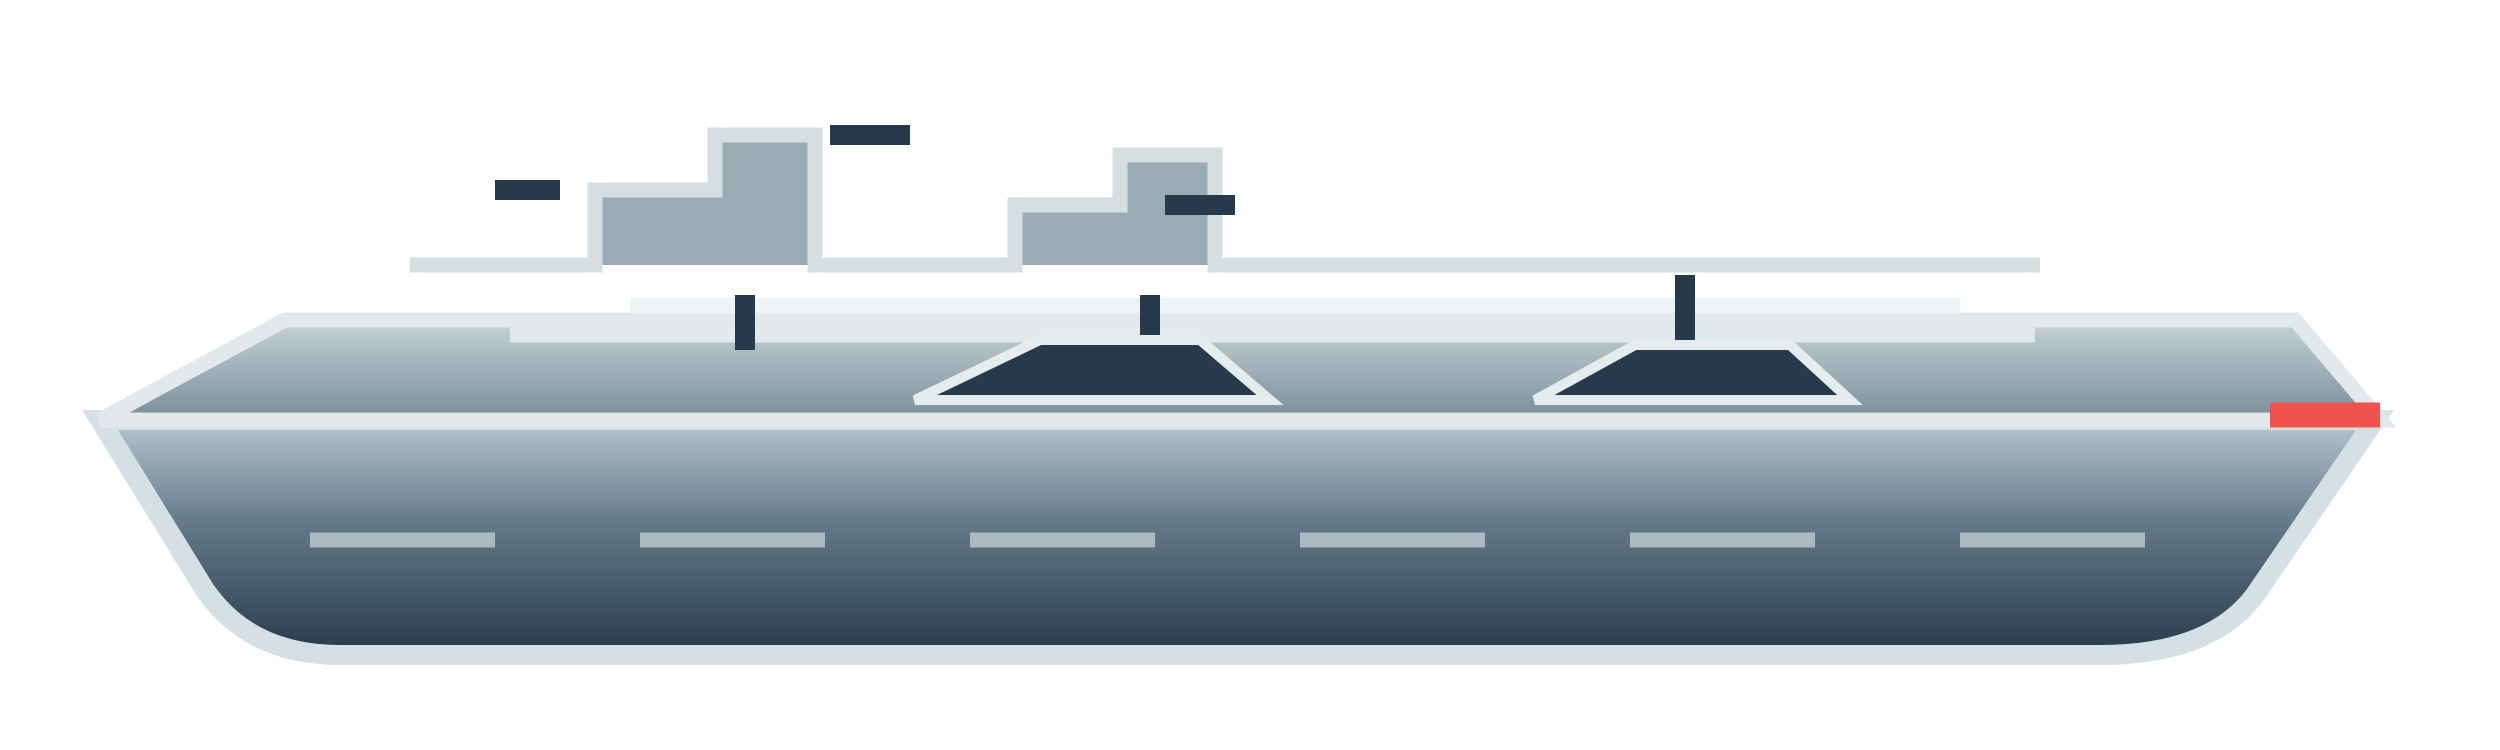
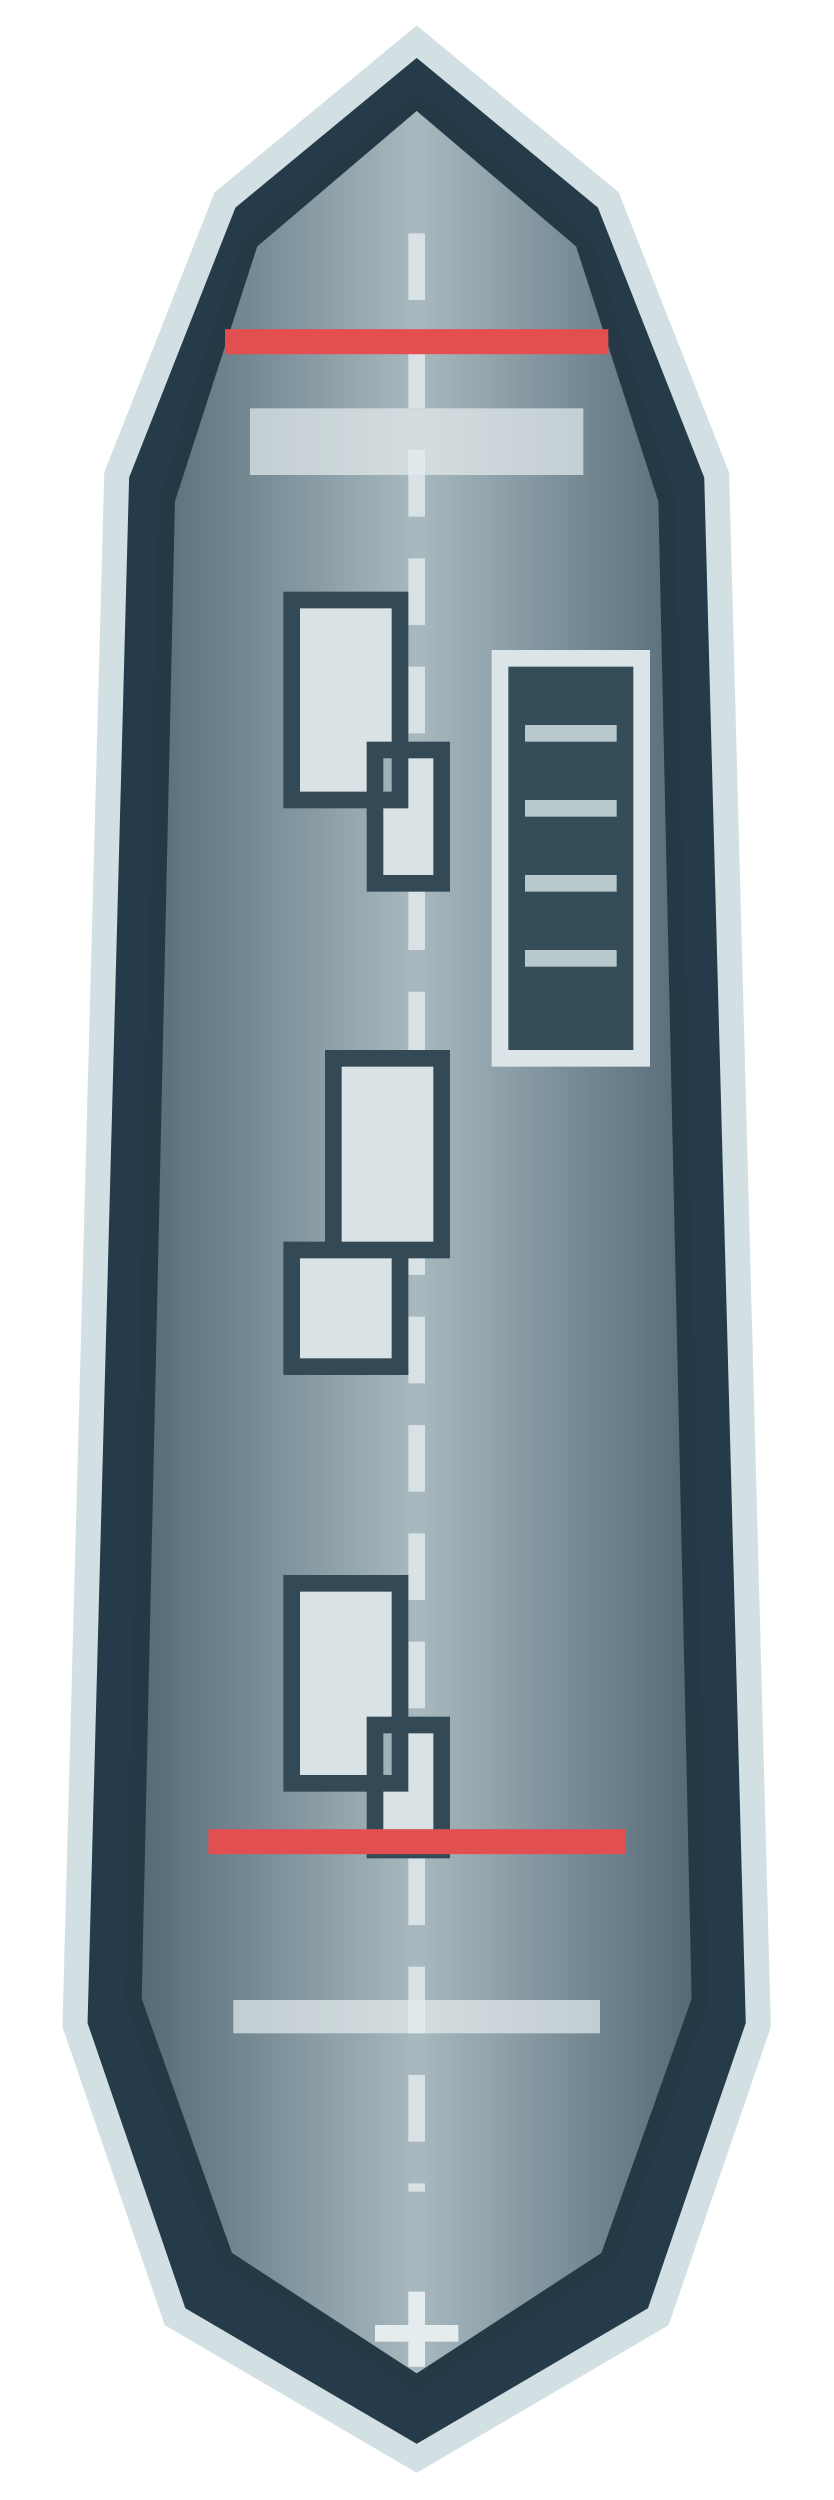
- <svg xmlns="http://www.w3.org/2000/svg" viewBox="0 0 500 150" preserveAspectRatio="none" role="img">
+ <svg xmlns="http://www.w3.org/2000/svg" viewBox="0 0 100 300" role="img">
  <defs>
-     <linearGradient id="hull" x2="0" y2="1">
-       <stop stop-color="#b8c6cf" />
-       <stop offset=".45" stop-color="#627887" />
-       <stop offset="1" stop-color="#263a4b" />
-     </linearGradient>
-     <linearGradient id="deck" x2="0" y2="1">
-       <stop stop-color="#c7d3d8" />
-       <stop offset="1" stop-color="#788d98" />
+     <linearGradient id="deck" x2="1">
+       <stop stop-color="#526875" />
+       <stop offset=".5" stop-color="#a8b9bf" />
+       <stop offset="1" stop-color="#526875" />
    </linearGradient>
  </defs>
-   <path d="M20 84h455l-24 35q-9 12-31 12H68q-18 0-27-13z" fill="url(#hull)" stroke="#d5e0e4" stroke-width="4" />
-   <path d="M31 78 57 64h402l17 20H20z" fill="url(#deck)" stroke="#e2e8eb" stroke-width="3" />
-   <path d="M102 67h305M126 61h266" fill="none" stroke="#eaf1f2" stroke-width="3" opacity=".8" />
-   <path d="M82 53h37V38h24V27h20v26h40V41h21V31h19v22h165" fill="#9aabb4" stroke="#d5dfe2" stroke-width="3" />
-   <path d="M99 38h13m54-11h16m51 14h14m-98 18v11m81-11v11m107-15v15" stroke="#263a4b" stroke-width="4" />
-   <path d="m183 80 25-12h32l14 12zm124 0 20-11h31l12 11z" fill="#263a4b" stroke="#e5ecee" stroke-width="2" />
-   <path d="M62 108h37m29 0h37m29 0h37m29 0h37m29 0h37m29 0h37" stroke="#d7e2e5" stroke-width="3" opacity=".65" />
-   <path d="M454 83h22" stroke="#ef5350" stroke-width="5" />
+   <path d="M50 5 73 24l13 33 5 186-12 35-29 17-29-17-12-35 5-186 13-33z" fill="#263b49" stroke="#d3e0e3" stroke-width="3" />
+   <path d="M50 12 70 29l10 31 4 180-11 31-23 15-23-15-11-31 4-180 10-31z" fill="url(#deck)" stroke="#243846" stroke-width="2" />
+   <path d="M50 28v235" fill="none" stroke="#e5ecee" stroke-width="2" stroke-dasharray="8 5" opacity=".8" />
+   <path d="M30 49h40v8H30zm-2 191h44v4H28z" fill="#e5ecee" opacity=".7" />
+   <path d="M60 79h17v48H60z" fill="#354c59" stroke="#dbe5e7" stroke-width="2" />
+   <path d="M63 88h11m-11 9h11m-11 9h11m-11 9h11" stroke="#b9c8cd" stroke-width="2" />
+   <path d="M35 72h13v24H35zm18 55h-13v23h13zm-18 63h13v24H35zm18-100h-8v16h8zm-18 60h13v14H35zm18 57h-8v15h8z" fill="#d9e2e4" stroke="#334955" stroke-width="2" />
+   <path d="M27 41h46M25 221h50" stroke="#e34e51" stroke-width="3" />
+   <path d="M50 275v9m-5-4h10" stroke="#e5ecee" stroke-width="2" />
</svg>
